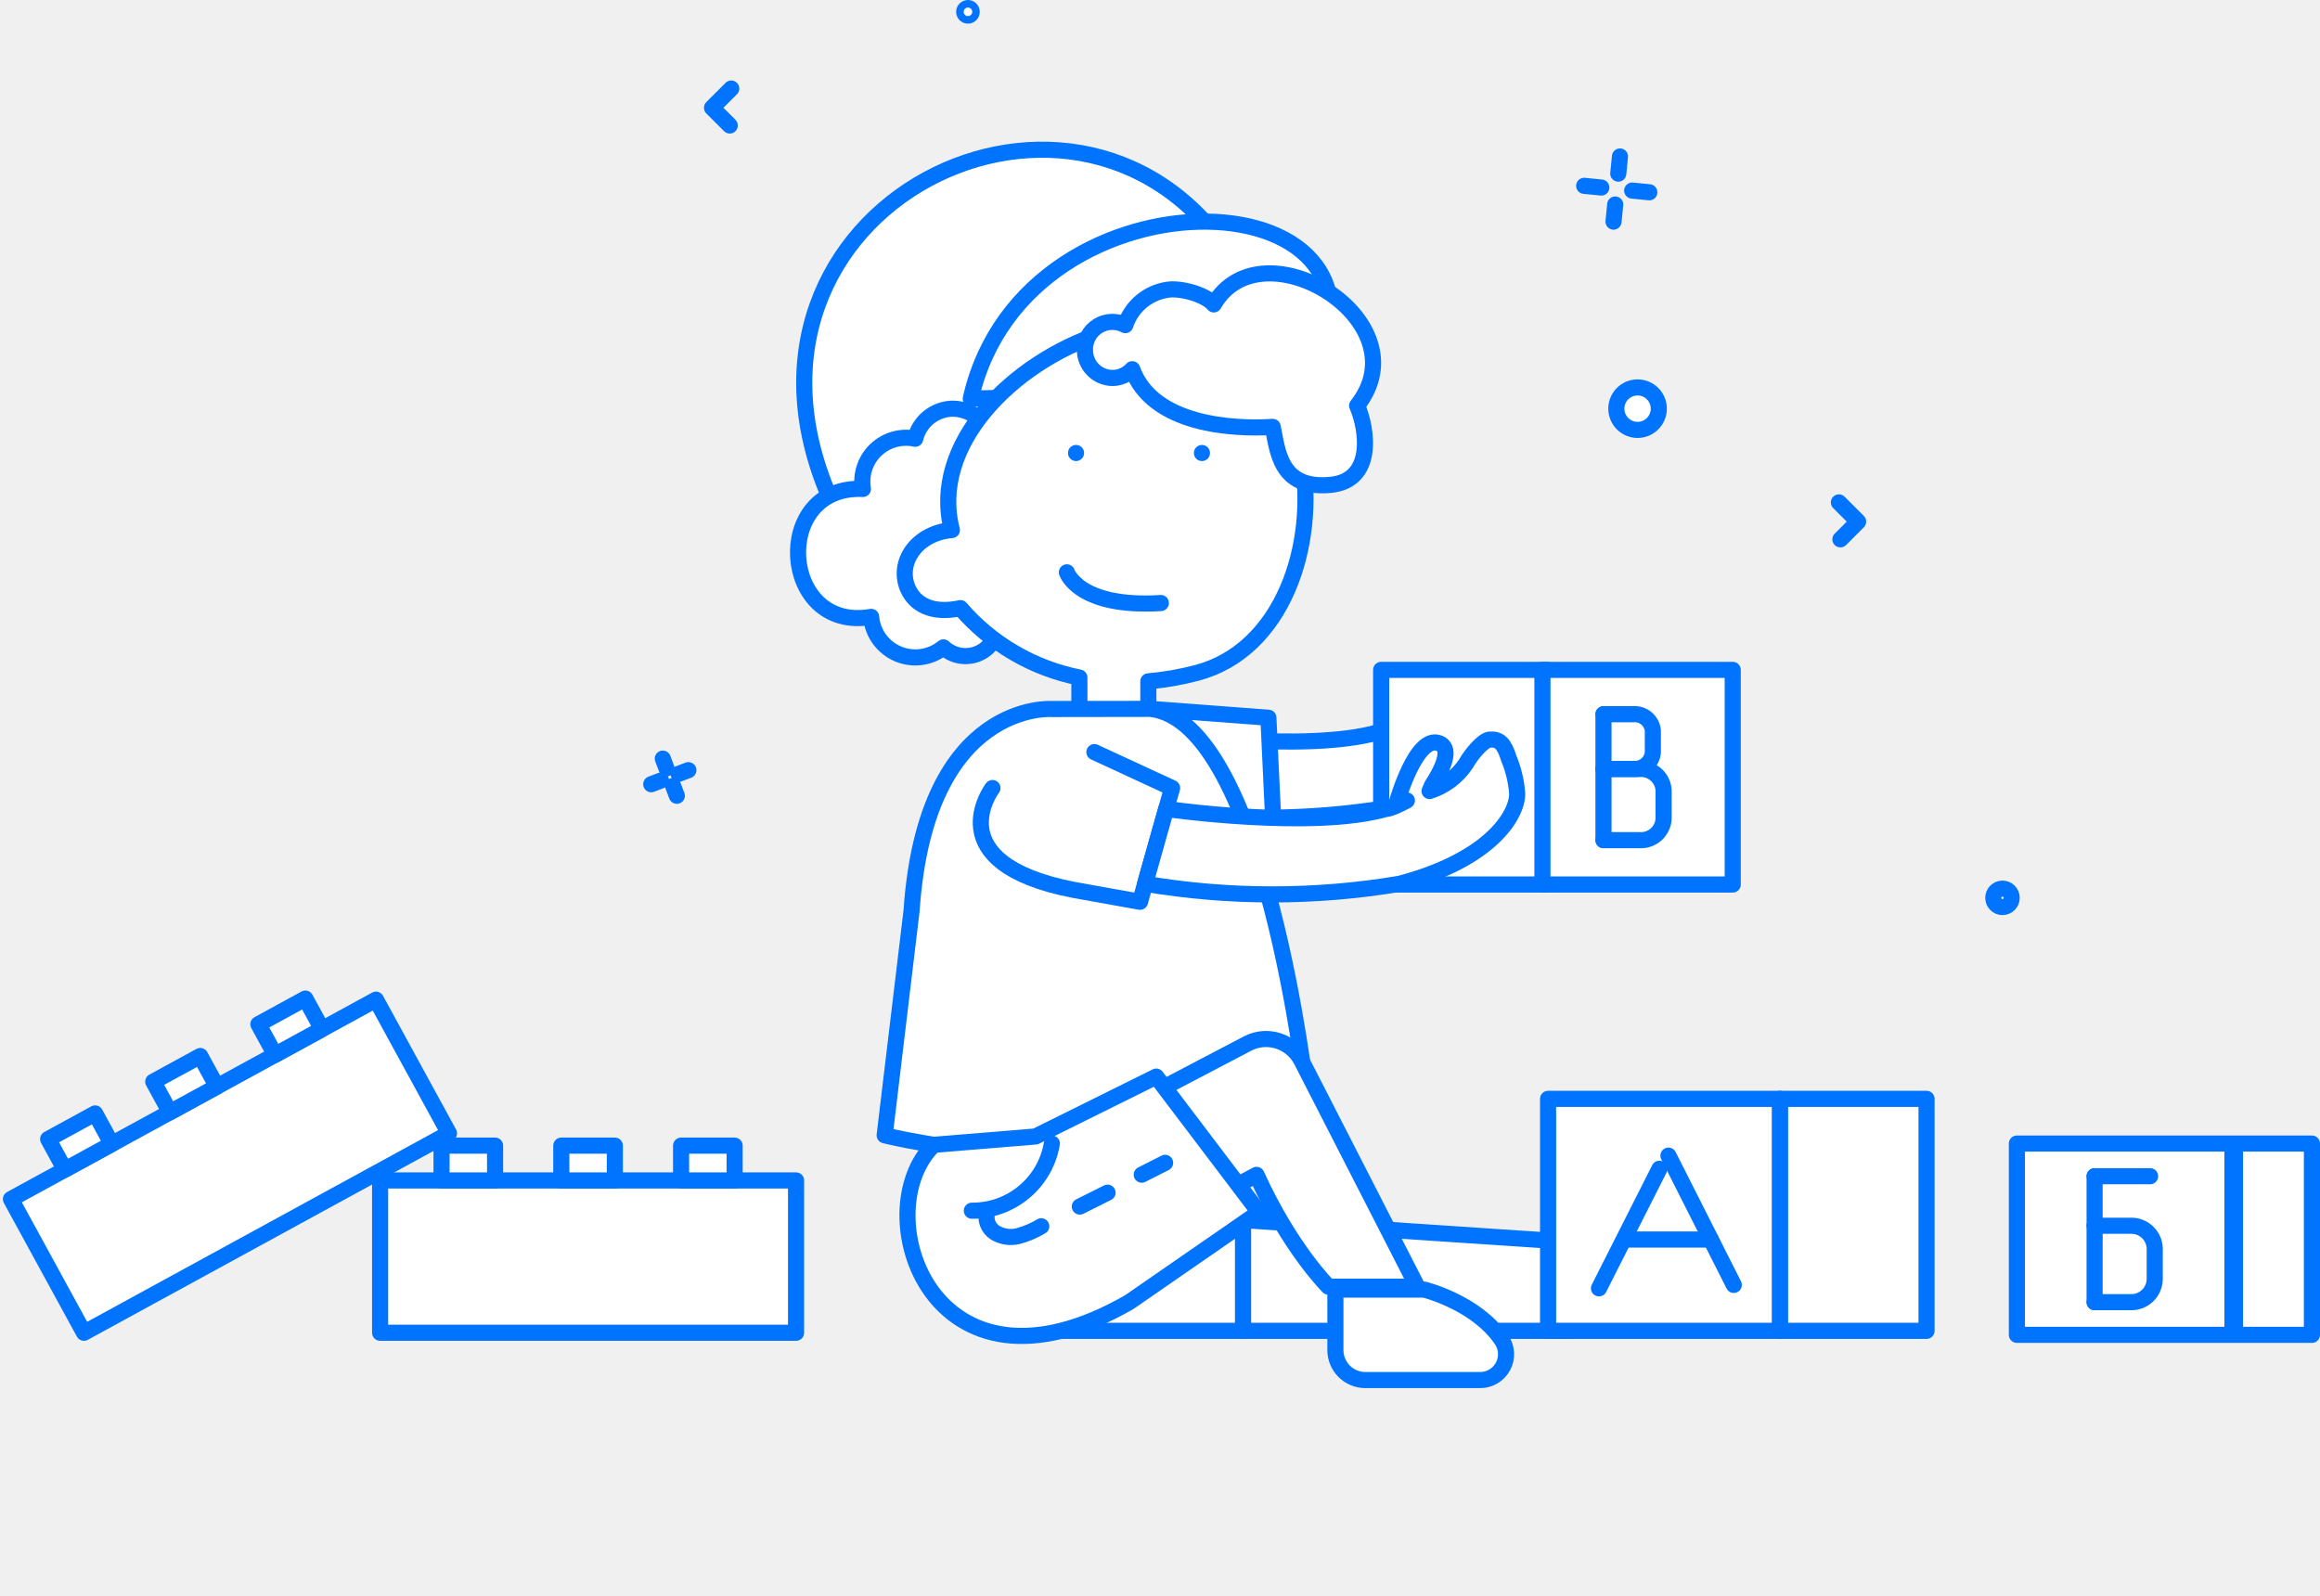
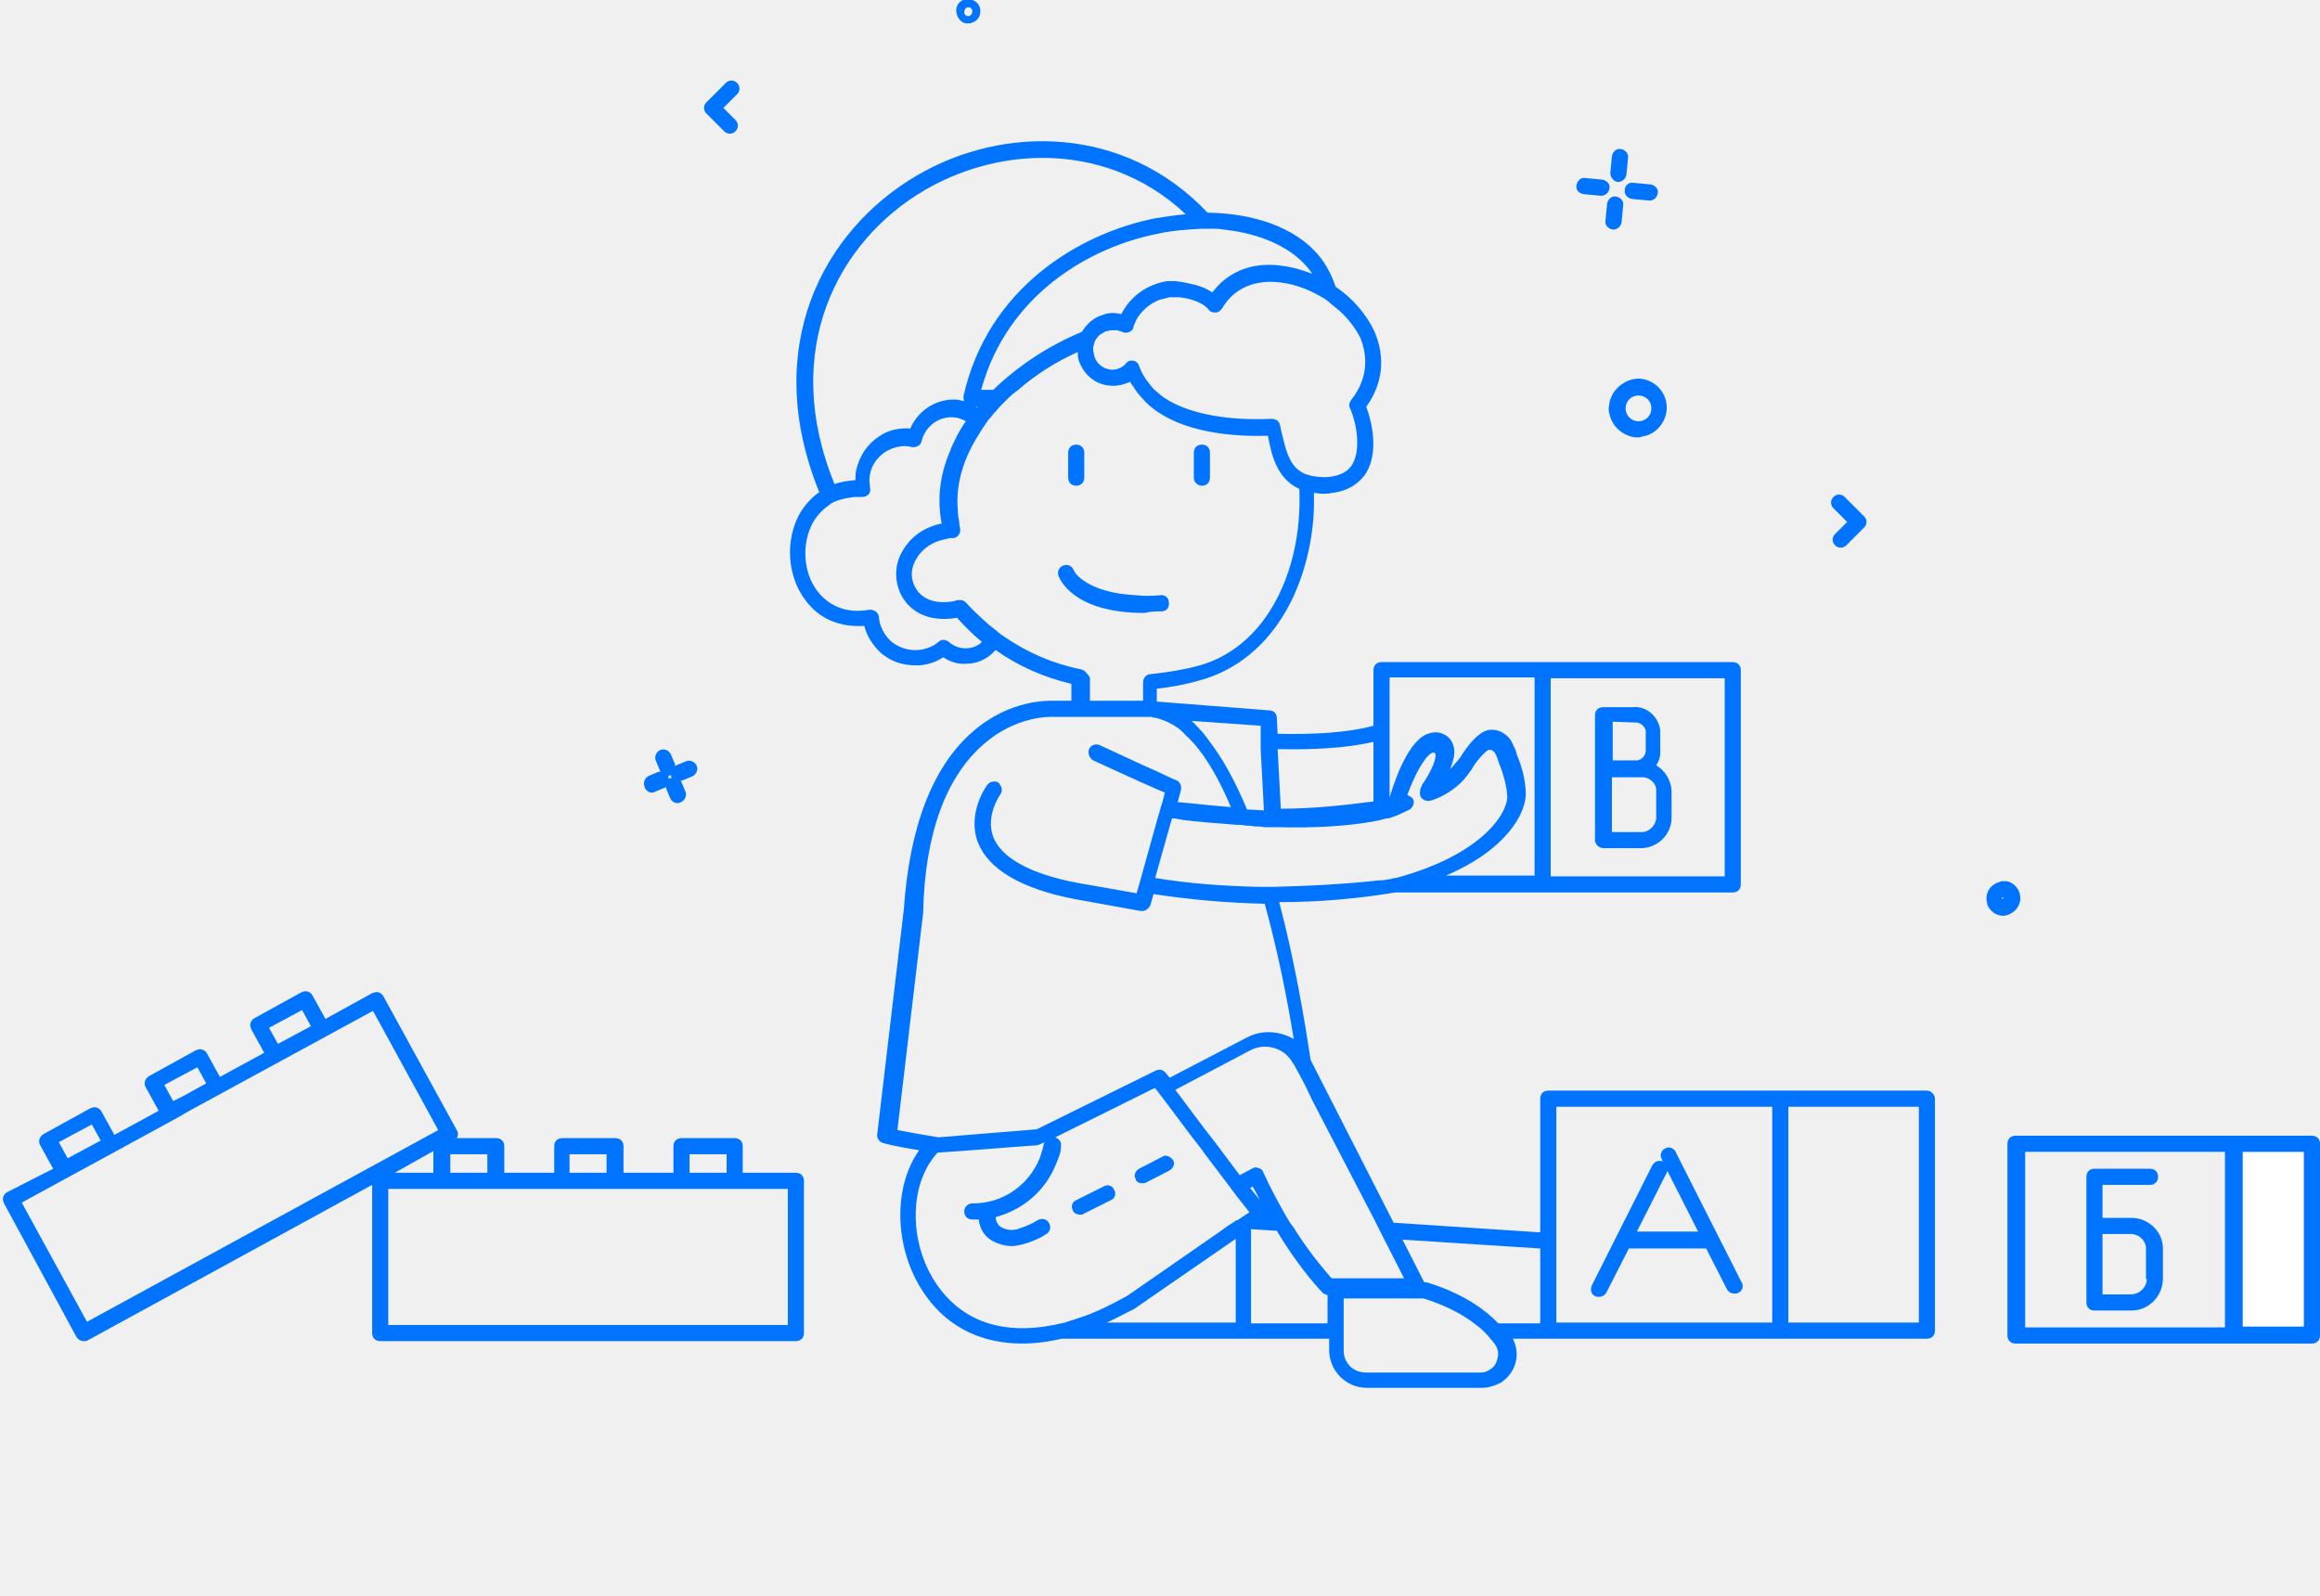
- <svg xmlns="http://www.w3.org/2000/svg" width="288.044" height="198.115" viewBox="0 0 288.044 198.115">
-   <g id="game_ed" data-name="game&amp;ed" transform="translate(-5251.956 -2414.051)">
-     <rect id="Rectangle_990" data-name="Rectangle 990" width="26.763" height="23.751" transform="translate(5502.367 2556.046)" stroke-width="2" stroke="#0073ff" stroke-linecap="round" stroke-linejoin="round" fill="#fff" />
-     <rect id="Rectangle_991" data-name="Rectangle 991" width="9.553" height="23.751" transform="translate(5529.447 2556.046)" stroke-width="2" stroke="#0073ff" stroke-linecap="round" stroke-linejoin="round" fill="#fff" />
-     <path id="Path_1542" data-name="Path 1542" d="M5431.535,2499.89l-8.454,5.083c-9.149,2.6-27.273,0-27.273,0l-2.619,9.291a95.42,95.42,0,0,0,31.606,0,57.826,57.826,0,0,0,11.5-4.52,4.715,4.715,0,0,0,1.8-6.739l-1.188-1.857A3.958,3.958,0,0,0,5431.535,2499.89Z" fill="#fff" stroke="#0073ff" stroke-linecap="round" stroke-linejoin="round" stroke-width="2" />
-     <rect id="Rectangle_992" data-name="Rectangle 992" width="20.523" height="26.649" transform="translate(5423.436 2497.23)" stroke-width="2" stroke="#0073ff" stroke-linecap="round" stroke-linejoin="round" fill="#fff" />
-     <rect id="Rectangle_993" data-name="Rectangle 993" width="23.627" height="26.649" transform="translate(5443.459 2497.23)" stroke-width="2" stroke="#0073ff" stroke-linecap="round" stroke-linejoin="round" fill="#fff" />
-     <path id="Path_1543" data-name="Path 1543" d="M5404.541,2445.486c-19.508-29.221-67.263-4.44-48.408,32.817Z" fill="#fff" stroke="#0073ff" stroke-linecap="round" stroke-linejoin="round" stroke-width="2" />
-     <path id="Path_1544" data-name="Path 1544" d="M5372.483,2463.55c6.831-30.278,57.647-27.969,41.558-1.082Z" fill="#fff" stroke="#0073ff" stroke-linecap="round" stroke-linejoin="round" stroke-width="2" />
-     <path id="Path_1545" data-name="Path 1545" d="M5375.122,2469.771a4.916,4.916,0,0,0-4.852-4.976,4.864,4.864,0,0,0-4.682,3.736,5.432,5.432,0,0,0-6.493,6.232c-11.456-.518-10.319,17.878,1.017,15.885a5.505,5.505,0,0,0,8.977,3.786,4.017,4.017,0,1,0,1.61-6.785c-.764-1.744-.448-2.715-2.354-3C5368.91,2481.783,5375.122,2472.518,5375.122,2469.771Z" fill="#fff" stroke="#0073ff" stroke-linecap="round" stroke-linejoin="round" stroke-width="2" />
-     <path id="Path_1546" data-name="Path 1546" d="M5388.585,2455.49c-10.96,3.65-21.2,13.783-18.445,24.375-4.42.385-6.836,4.056-5.478,7.224.825,1.922,2.881,3.263,6.538,2.475a26.226,26.226,0,0,0,14.769,8.616v4.3h8.561v-3.827a35.732,35.732,0,0,0,5.994-1.042C5421.768,2492.054,5418.11,2445.656,5388.585,2455.49Z" fill="#fff" stroke="#0073ff" stroke-linecap="round" stroke-linejoin="round" stroke-width="2" />
-     <path id="Path_1547" data-name="Path 1547" d="M5417.152,2474.255c5.444-.518,4.616-6.794,3.3-9.836,8.307-10.557-11.86-22.81-17.8-12.571-1.06-1.273-4.155-2.058-5.7-1.825a6.518,6.518,0,0,0-5.282,4.4,3.4,3.4,0,0,0-5.007,3.068,3.453,3.453,0,0,0,3.409,3.493,3.349,3.349,0,0,0,2.46-1.088c2.55,6.971,12.594,7.472,17.442,7.163C5410.59,2469.952,5410.815,2474.858,5417.152,2474.255Z" fill="#fff" stroke="#0073ff" stroke-linecap="round" stroke-linejoin="round" stroke-width="2" />
-     <path id="Path_1548" data-name="Path 1548" d="M5385.552,2470.3v0Z" fill="#fff" stroke="#0073ff" stroke-linecap="round" stroke-linejoin="round" stroke-width="2" />
-     <path id="Path_1549" data-name="Path 1549" d="M5401.185,2470.3v0Z" fill="#fff" stroke="#0073ff" stroke-linecap="round" stroke-linejoin="round" stroke-width="2" />
-     <path id="Path_1550" data-name="Path 1550" d="M5384.415,2485.119s1.446,4.447,11.669,3.81" fill="#fff" stroke="#0073ff" stroke-linecap="round" stroke-linejoin="round" stroke-width="2" />
-     <path id="Path_1551" data-name="Path 1551" d="M5394.827,2502.071l14.608,1.1.652,13.784-10.956-.232" fill="#fff" stroke="#0073ff" stroke-linecap="round" stroke-linejoin="round" stroke-width="2" />
-     <path id="Path_1552" data-name="Path 1552" d="M5446.927,2568.271l-40.645-2.724V2579.3h40.645Z" fill="#fff" stroke="#0073ff" stroke-linecap="round" stroke-linejoin="round" stroke-width="2" />
-     <path id="Path_1553" data-name="Path 1553" d="M5383.235,2579.3h23.048v-12.694l-13.094-2.774Z" fill="#fff" stroke="#0073ff" stroke-linecap="round" stroke-linejoin="round" stroke-width="2" />
-     <path id="Path_1554" data-name="Path 1554" d="M5428.786,2574.181s6.456,1.588,9.6,6.216a3.208,3.208,0,0,1-2.647,5.015h-14.267a3.719,3.719,0,0,1-3.718-3.718v-7.513Z" fill="#fff" stroke="#0073ff" stroke-linecap="round" stroke-linejoin="round" stroke-width="2" />
-     <path id="Path_1555" data-name="Path 1555" d="M5382.6,2502.089s-15.689-1.208-17.467,25.047l-3.341,27.881s30.479,7.807,52.412-4.833c0,0-5.165-46.433-19.382-48.113Z" fill="#fff" stroke="#0073ff" stroke-linecap="round" stroke-linejoin="round" stroke-width="2" />
-     <path id="Path_1556" data-name="Path 1556" d="M5375.175,2511.9s-7.063,9.293,10.038,12.639l8.284,1.487,3.983-14.126-9.647-4.461" fill="#fff" stroke="#0073ff" stroke-linecap="round" stroke-linejoin="round" stroke-width="2" />
-     <path id="Path_1557" data-name="Path 1557" d="M5396.084,2549.268l10.76-5.638a4.957,4.957,0,0,1,6.673,2.056l14.4,28.127h-11.031s-4.745-4.686-8.922-13.878l-3.461,1.842" fill="#fff" stroke="#0073ff" stroke-linecap="round" stroke-linejoin="round" stroke-width="2" />
-     <path id="Path_1558" data-name="Path 1558" d="M5367.909,2556.2c-8.556,8.243-.364,33.671,24.247,19.538l16.122-11.153-12.768-16.853-14.99,7.435Z" fill="#fff" stroke="#0073ff" stroke-linecap="round" stroke-linejoin="round" stroke-width="2" />
-     <rect id="Rectangle_994" data-name="Rectangle 994" width="28.805" height="28.805" transform="translate(5444.161 2550.496)" stroke-width="2" stroke="#0073ff" stroke-linecap="round" stroke-linejoin="round" fill="#fff" />
-     <rect id="Rectangle_995" data-name="Rectangle 995" width="18.183" height="28.805" transform="translate(5472.966 2550.496)" stroke-width="2" stroke="#0073ff" stroke-linecap="round" stroke-linejoin="round" fill="#fff" />
-     <path id="Path_1559" data-name="Path 1559" d="M5426.629,2513.448c-2.114,1.133-2.61,1.051-2.61,1.051-9.149,2.6-27.273,0-27.273,0l-2.62,9.291a95.433,95.433,0,0,0,31.607,0c11.919-3.162,14.748-9.034,14.582-11.31a13.957,13.957,0,0,0-1.02-4.235c-.6-1.9-1.168-2.423-2.353-2.362-.937.048-2.523,2.143-2.96,2.972a8.5,8.5,0,0,1-4.536,3.421l.307-.712c2.277-3.522,1.871-4.83.9-5.22-2.885-1.154-5.26,7.331-5.26,7.331" fill="#fff" stroke="#0073ff" stroke-linecap="round" stroke-linejoin="round" stroke-width="2" />
-     <path id="Path_1560" data-name="Path 1560" d="M5374.537,2564.474a2.321,2.321,0,0,0,.977,2.642,3.8,3.8,0,0,0,2.934.4,11.279,11.279,0,0,0,2.788-1.2" fill="none" stroke="#0073ff" stroke-linecap="round" stroke-linejoin="round" stroke-width="2" />
-     <path id="Path_1561" data-name="Path 1561" d="M5386.021,2563.868l3.447-1.724" fill="none" stroke="#0073ff" stroke-linecap="round" stroke-linejoin="round" stroke-width="2" />
-     <path id="Path_1562" data-name="Path 1562" d="M5393.712,2559.909l2.9-1.471" fill="none" stroke="#0073ff" stroke-linecap="round" stroke-linejoin="round" stroke-width="2" />
-     <path id="Path_1563" data-name="Path 1563" d="M5382.552,2556.046a9.986,9.986,0,0,1-9.934,8.336" fill="none" stroke="#0073ff" stroke-linecap="round" stroke-linejoin="round" stroke-width="2" />
-     <line id="Line_1630" data-name="Line 1630" x1="7.506" y2="14.85" transform="translate(5450.479 2559.174)" fill="#fff" stroke="#0073ff" stroke-linecap="round" stroke-linejoin="round" stroke-width="2" />
-     <line id="Line_1631" data-name="Line 1631" x2="8.114" y2="16.052" transform="translate(5459.104 2557.545)" fill="#fff" stroke="#0073ff" stroke-linecap="round" stroke-linejoin="round" stroke-width="2" />
-     <line id="Line_1632" data-name="Line 1632" x2="10.532" transform="translate(5453.838 2567.963)" fill="#fff" stroke="#0073ff" stroke-linecap="round" stroke-linejoin="round" stroke-width="2" />
-     <path id="Path_1564" data-name="Path 1564" d="M5455.35,2612.166" fill="#fff" stroke="#0073ff" stroke-linecap="round" stroke-linejoin="round" stroke-width="2" />
-     <path id="Path_1565" data-name="Path 1565" d="M5470.363,2612.166" fill="#fff" stroke="#0073ff" stroke-linecap="round" stroke-linejoin="round" stroke-width="2" />
-     <g id="Group_2603" data-name="Group 2603">
-       <line id="Line_1633" data-name="Line 1633" y2="15.638" transform="translate(5512.015 2560.102)" fill="#fff" stroke="#0073ff" stroke-linecap="round" stroke-linejoin="round" stroke-width="2" />
-       <line id="Line_1634" data-name="Line 1634" x2="6.894" transform="translate(5512.015 2560.102)" fill="#fff" stroke="#0073ff" stroke-linecap="round" stroke-linejoin="round" stroke-width="2" />
-       <path id="Path_1566" data-name="Path 1566" d="M5512.015,2566.252h4.5a2.9,2.9,0,0,1,2.965,2.831v3.827a2.9,2.9,0,0,1-2.965,2.83h-4.5" fill="none" stroke="#0073ff" stroke-linecap="round" stroke-linejoin="round" stroke-width="2" />
-     </g>
-     <g id="Group_2604" data-name="Group 2604">
-       <line id="Line_1635" data-name="Line 1635" y2="15.638" transform="translate(5451.039 2502.735)" fill="#fff" stroke="#0073ff" stroke-linecap="round" stroke-linejoin="round" stroke-width="2" />
-       <path id="Path_1567" data-name="Path 1567" d="M5451.039,2509.533h4.5a2.816,2.816,0,0,1,2.965,2.638v3.565a2.816,2.816,0,0,1-2.965,2.638h-4.5" fill="none" stroke="#0073ff" stroke-linecap="round" stroke-linejoin="round" stroke-width="2" />
-       <path id="Path_1568" data-name="Path 1568" d="M5451.039,2502.735h3.695a2.259,2.259,0,0,1,2.434,2.028v2.742a2.259,2.259,0,0,1-2.434,2.028h-3.695" fill="none" stroke="#0073ff" stroke-linecap="round" stroke-linejoin="round" stroke-width="2" />
-     </g>
-     <g id="Group_2606" data-name="Group 2606">
-       <rect id="Rectangle_996" data-name="Rectangle 996" width="51.643" height="18.911" transform="translate(5299.149 2560.627)" stroke-width="2" stroke="#0073ff" stroke-linecap="round" stroke-linejoin="round" fill="#fff" />
-       <g id="Group_2605" data-name="Group 2605">
-         <rect id="Rectangle_997" data-name="Rectangle 997" width="6.647" height="4.322" transform="translate(5306.776 2556.304)" stroke-width="2" stroke="#0073ff" stroke-linecap="round" stroke-linejoin="round" fill="#fff" />
-         <rect id="Rectangle_998" data-name="Rectangle 998" width="6.647" height="4.322" transform="translate(5321.647 2556.304)" stroke-width="2" stroke="#0073ff" stroke-linecap="round" stroke-linejoin="round" fill="#fff" />
-         <rect id="Rectangle_999" data-name="Rectangle 999" width="6.647" height="4.322" transform="translate(5336.518 2556.304)" stroke-width="2" stroke="#0073ff" stroke-linecap="round" stroke-linejoin="round" fill="#fff" />
-       </g>
-     </g>
-     <g id="Group_2608" data-name="Group 2608">
-       <rect id="Rectangle_1000" data-name="Rectangle 1000" width="51.643" height="18.911" transform="translate(5253.313 2562.942) rotate(-28.652)" stroke-width="2" stroke="#0073ff" stroke-linecap="round" stroke-linejoin="round" fill="#fff" />
-       <g id="Group_2607" data-name="Group 2607">
-         <rect id="Rectangle_1001" data-name="Rectangle 1001" width="6.647" height="4.322" transform="translate(5257.933 2555.492) rotate(-28.652)" stroke-width="2" stroke="#0073ff" stroke-linecap="round" stroke-linejoin="round" fill="#fff" />
-         <rect id="Rectangle_1002" data-name="Rectangle 1002" width="6.647" height="4.322" transform="translate(5270.983 2548.362) rotate(-28.652)" stroke-width="2" stroke="#0073ff" stroke-linecap="round" stroke-linejoin="round" fill="#fff" />
-         <rect id="Rectangle_1003" data-name="Rectangle 1003" width="6.647" height="4.322" transform="translate(5284.033 2541.231) rotate(-28.652)" stroke-width="2" stroke="#0073ff" stroke-linecap="round" stroke-linejoin="round" fill="#fff" />
-       </g>
-     </g>
-     <g id="Ellipse_342" data-name="Ellipse 342" transform="translate(5451.634 2461.157)" fill="#fff" stroke="#0073ff" stroke-linecap="round" stroke-linejoin="round" stroke-width="2">
-       <circle cx="3.638" cy="3.638" r="3.638" stroke="none" />
-       <circle cx="3.638" cy="3.638" r="2.638" fill="none" />
-     </g>
-     <g id="Ellipse_343" data-name="Ellipse 343" transform="translate(5370.664 2414.051)" fill="#fff" stroke="#0073ff" stroke-linecap="round" stroke-linejoin="round" stroke-width="2">
-       <circle cx="1.469" cy="1.469" r="1.469" stroke="none" />
-       <circle cx="1.469" cy="1.469" r="0.469" fill="none" />
-     </g>
-     <g id="Ellipse_344" data-name="Ellipse 344" transform="translate(5498.434 2523.392)" fill="#fff" stroke="#0073ff" stroke-linecap="round" stroke-linejoin="round" stroke-width="2">
-       <circle cx="2.144" cy="2.144" r="2.144" stroke="none" />
-       <circle cx="2.144" cy="2.144" r="1.144" fill="none" />
-     </g>
-     <g id="Group_2611" data-name="Group 2611">
-       <g id="Group_2609" data-name="Group 2609">
-         <line id="Line_1636" data-name="Line 1636" x1="0.211" y2="2.128" transform="translate(5452.875 2433.482)" fill="#fff" stroke="#0073ff" stroke-linecap="round" stroke-linejoin="round" stroke-width="2" />
-         <line id="Line_1637" data-name="Line 1637" x1="0.211" y2="2.128" transform="translate(5452.286 2439.442)" fill="#fff" stroke="#0073ff" stroke-linecap="round" stroke-linejoin="round" stroke-width="2" />
-       </g>
-       <g id="Group_2610" data-name="Group 2610">
-         <line id="Line_1638" data-name="Line 1638" x2="2.128" y2="0.211" transform="translate(5448.642 2437.126)" fill="#fff" stroke="#0073ff" stroke-linecap="round" stroke-linejoin="round" stroke-width="2" />
-         <line id="Line_1639" data-name="Line 1639" x2="2.128" y2="0.211" transform="translate(5454.603 2437.715)" fill="#fff" stroke="#0073ff" stroke-linecap="round" stroke-linejoin="round" stroke-width="2" />
-       </g>
-     </g>
-     <g id="Group_2614" data-name="Group 2614">
-       <g id="Group_2612" data-name="Group 2612">
-         <line id="Line_1640" data-name="Line 1640" x2="0.459" y2="1.213" transform="translate(5334.245 2508.248)" fill="#fff" stroke="#0073ff" stroke-linecap="round" stroke-linejoin="round" stroke-width="2" />
-         <line id="Line_1641" data-name="Line 1641" x2="0.459" y2="1.213" transform="translate(5335.531 2511.647)" fill="#fff" stroke="#0073ff" stroke-linecap="round" stroke-linejoin="round" stroke-width="2" />
-       </g>
-       <g id="Group_2613" data-name="Group 2613">
-         <line id="Line_1642" data-name="Line 1642" y1="0.459" x2="1.213" transform="translate(5332.812 2510.968)" fill="#fff" stroke="#0073ff" stroke-linecap="round" stroke-linejoin="round" stroke-width="2" />
-         <line id="Line_1643" data-name="Line 1643" y1="0.459" x2="1.213" transform="translate(5336.21 2509.682)" fill="#fff" stroke="#0073ff" stroke-linecap="round" stroke-linejoin="round" stroke-width="2" />
-       </g>
-     </g>
-     <path id="Path_1569" data-name="Path 1569" d="M5480.269,2476.435l2.385,2.385-2.2,2.2" fill="none" stroke="#0073ff" stroke-linecap="round" stroke-linejoin="round" stroke-width="2" />
-     <path id="Path_1570" data-name="Path 1570" d="M5342.745,2425.047l-2.386,2.385,2.2,2.2" fill="none" stroke="#0073ff" stroke-linecap="round" stroke-linejoin="round" stroke-width="2" />
+ <svg xmlns="http://www.w3.org/2000/svg" version="1.1" id="Layer_1" x="0px" y="0px" viewBox="0 0 288 198.1" style="enable-background:new 0 0 288 198.1;" xml:space="preserve">
+   <style type="text/css">
+ 	.st0{fill:#FFFFFF;}
+ 	.st1{fill:#0073FF;}
+ </style>
+   <rect x="278.5" y="143" class="st0" width="7.6" height="21.8" />
+   <g>
+     <path class="st1" d="M287,141h-9.6c-0.1,0-0.1,0-0.2,0c-0.1,0-0.1,0-0.2,0h-26.8c-0.6,0-1,0.4-1,1v23.8c0,0.6,0.4,1,1,1h26.8   c0.1,0,0.1,0,0.2,0c0.1,0,0.1,0,0.2,0h9.6c0.6,0,1-0.4,1-1V142C288,141.4,287.6,141,287,141z M286,164.7h-7.6V143h7.6V164.7z    M251.4,143h24.8v21.8h-24.8V143z" />
+     <path class="st1" d="M144.2,75.9c0.6,0,1-0.5,0.9-1.1c0-0.6-0.5-1-1.1-0.9c-1.1,0.1-2,0.1-2.9,0c-4.3-0.2-6.3-1.5-7.2-2.3   c-0.5-0.5-0.6-0.8-0.6-0.8c-0.2-0.5-0.7-0.8-1.3-0.6c-0.5,0.2-0.8,0.7-0.6,1.3c0.1,0.2,1.6,4.6,10.7,4.6   C142.8,75.9,143.5,75.9,144.2,75.9z" />
+     <path class="st1" d="M239.2,135.4H221h-28.8c-0.6,0-1,0.4-1,1V153l-18.2-1.2l-10.3-20.2c-0.7-4.6-1.9-12-3.9-19.6   c4.8,0,9.6-0.4,14.4-1.2h18.3h0.5h23.1c0.6,0,1-0.4,1-1V83.2c0-0.6-0.4-1-1-1H192h-0.5h-20c-0.6,0-1,0.4-1,1v6.9   c-3.3,0.9-7.6,1.1-11.9,1l-0.1-2c0-0.5-0.4-0.9-0.9-0.9l-14-1.1v-1.6c1.8-0.2,3.5-0.5,5.2-1c6.5-1.7,11.4-7.2,13.4-15.1   c0.7-2.7,1-5.5,0.9-8.2c0.3,0,0.7,0.1,1.1,0.1c0.4,0,0.7,0,1.1-0.1c1.9-0.2,3.4-1.1,4.3-2.5c1.5-2.5,0.8-6.1,0-8.2   c2.1-2.9,2.4-6.2,1-9.4c-1-2.1-2.7-4.1-4.8-5.5c-0.4-1.2-0.9-2.2-1.5-3.1c-2.7-3.9-8-6-14.4-6.1c-10.3-10.9-25.4-10.9-36.1-4.6   c-11.6,6.8-19.4,21.3-12.1,39.3c-1,0.7-1.8,1.6-2.5,2.8c-1.7,3.2-1.5,7.5,0.7,10.5c1.7,2.4,4.3,3.5,7.4,3.3   c0.3,1.3,1.1,2.5,2.1,3.4c1.2,1,2.6,1.5,4.2,1.5c0.2,0,0.4,0,0.6,0c1-0.1,2-0.4,2.9-1c0.9,0.6,1.9,0.9,2.9,0.8   c1.3,0,2.6-0.6,3.5-1.6c0,0,0.1-0.1,0.1-0.1c2.8,2,6,3.4,9.4,4.2V87l-2.3,0c-0.5,0-5.3-0.2-9.9,3.8c-5,4.3-7.9,11.8-8.6,22.1   l-3.3,27.9c-0.1,0.5,0.3,1,0.7,1.1c0.3,0.1,1.9,0.5,4.5,0.9c-3.4,4.8-3.1,12.8,1,18.3c2.8,3.8,6.9,5.7,11.8,5.7   c1.5,0,3.2-0.2,4.9-0.6h22.7h0h10.5v1.4c0,2.6,2.1,4.7,4.7,4.7h14.3c0.8,0,1.7-0.3,2.4-0.7c0.9-0.6,1.6-1.6,1.8-2.7   c0.2-0.9,0-1.9-0.4-2.7h4.7c0,0,0,0,0,0H221h18.2c0.6,0,1-0.4,1-1v-28.8C240.2,135.9,239.7,135.4,239.2,135.4z M238.2,164.2H222   v-26.8h16.2V164.2z M195,164.2h-1.8v0v-9.1v-1v-1v-15.7H220v26.8h-24H195z M185.6,166.9c0.3,0.5,0.5,1.1,0.3,1.7   c-0.1,0.6-0.4,1.1-0.9,1.4c-0.4,0.3-0.8,0.4-1.2,0.4h-14.3c-1.5,0-2.7-1.2-2.7-2.7v-1.4v-1v-1v-3.1h9.9c0.6,0.2,3.7,1.1,6.3,3.1   c0.4,0.3,0.8,0.6,1.2,1c0.3,0.3,0.6,0.6,0.9,1C185.3,166.5,185.4,166.7,185.6,166.9z M137.4,164.2c1.1-0.5,2.2-1.1,3.4-1.7   l12.6-8.7l0,0v10.4h0H137.4z M116.6,159.9c-3.8-5.1-3.9-12.7-0.3-16.7c0,0,0.1-0.1,0.1-0.1l4.2-0.3l6.5-0.5l1.5-0.1   c0.1,0,0.2,0,0.4-0.1l0.7-0.3c0,0,0,0.1-0.1,0.1c0,0.2-0.1,0.3-0.1,0.5c-0.1,0.3-0.2,0.7-0.3,1c-0.1,0.4-0.3,0.7-0.4,1   c-1.5,3-4.5,5-8,5c0,0-0.1,0-0.1,0c-0.5,0-1,0.4-1,1c0,0.6,0.4,1,1,1c0,0,0.1,0,0.1,0c0.2,0,0.5,0,0.7,0c0.1,1,0.6,2,1.6,2.6   c0.7,0.4,1.6,0.7,2.5,0.7c0.4,0,0.8-0.1,1.3-0.2c1.1-0.3,2.1-0.7,3-1.3c0.5-0.3,0.6-0.9,0.3-1.4c-0.3-0.5-0.9-0.6-1.4-0.3   c-0.8,0.5-1.6,0.8-2.5,1.1c-0.7,0.2-1.5,0.1-2.1-0.3c-0.4-0.3-0.6-0.8-0.6-1.2c3.4-0.9,6.2-3.3,7.5-6.6c0.1-0.3,0.3-0.7,0.4-1   c0.1-0.3,0.2-0.7,0.2-1c0-0.1,0-0.1,0-0.2c0.1-0.5-0.2-0.9-0.7-1.1l12.3-6.1l0.1,0l1,1.3l3.3,4.4l0.7,0.9l0.7,0.9l0.5,0.7l2.8,3.7   l0.6,0.8l0.6,0.8l1.5,1.9l-0.3,0.2l-1.2,0.8l-0.1,0l-1.1,0.7l-1.1,0.8l-11.4,7.9c-2.2,1.2-4.2,2.2-6.2,2.8c-0.5,0.2-1,0.3-1.5,0.5   c-0.5,0.1-0.9,0.2-1.4,0.3C124.7,165.7,119.8,164.2,116.6,159.9z M122.1,92.4c4.1-3.6,8.4-3.4,8.5-3.4c0,0,0,0,0.1,0c0,0,0,0,0,0   l2.6,0l9.6,0c0.1,0,0.3,0.1,0.4,0.1c0,0,0.1,0,0.1,0c0.8,0.2,1.6,0.5,2.4,1c0.5,0.3,1,0.7,1.4,1.2c0.4,0.3,0.7,0.7,1.1,1.1   c1.7,2,3.2,4.7,4.5,7.8c-2.7-0.2-5-0.5-6.4-0.6c-0.1,0-0.1,0-0.2,0l0.1-0.4l0.3-1.1c0.1-0.5-0.1-1-0.5-1.2l-0.5-0.2l-1.9-0.9   l-0.9-0.4l-0.9-0.4l-5.4-2.5c-0.5-0.2-1.1,0-1.3,0.5c-0.1,0.2-0.1,0.5,0,0.8c0.1,0.2,0.3,0.5,0.5,0.6l5.7,2.6l0.9,0.4l0.9,0.4   l1.4,0.6l-0.3,1.2l-0.2,0.6c0,0,0,0,0,0l-0.1,0.4l-0.3,1l-2.2,7.9c0,0,0,0,0,0l-0.4,1.4l-7.4-1.3c-5.8-1.1-9.4-3.1-10.4-5.7   c-1-2.7,0.9-5.3,0.9-5.3c0.2-0.3,0.2-0.6,0.1-0.9c-0.1-0.2-0.2-0.3-0.3-0.5c-0.4-0.3-1.1-0.2-1.4,0.2c-0.1,0.1-2.6,3.5-1.2,7.2   c1.3,3.3,5.3,5.7,11.9,7l8.3,1.5c0.1,0,0.1,0,0.2,0c0.4,0,0.8-0.3,1-0.7l0.4-1.4c4.6,0.7,9.2,1.1,13.8,1.2   c1.6,5.8,2.8,11.8,3.6,16.8c-1.7-1-3.9-1.2-5.8-0.2l-9.6,5l-0.5-0.6c-0.3-0.4-0.8-0.5-1.2-0.3l-14.8,7.3l-12.2,1   c-2.4-0.4-4.1-0.7-5.1-0.9l3.2-27C114.8,103.4,117.5,96.4,122.1,92.4z M134.2,83.1c-3.5-0.7-6.7-2.1-9.6-4.1   c-0.3-0.2-0.6-0.4-0.9-0.7c-0.3-0.2-0.6-0.5-0.9-0.7c-1-0.9-2-1.8-2.9-2.8c-0.2-0.2-0.4-0.3-0.7-0.3c-0.1,0-0.2,0-0.3,0   c-0.1,0-0.2,0-0.3,0.1c-2.5,0.5-4.3-0.2-5.1-1.9c-0.5-1.1-0.4-2.3,0.3-3.4c0.6-1,1.6-1.8,2.9-2.2c0.4-0.1,0.8-0.2,1.3-0.3   c0.1,0,0.2,0,0.3,0c0.3,0,0.6-0.2,0.7-0.4c0.2-0.2,0.2-0.5,0.2-0.8c-0.1-0.2-0.1-0.4-0.1-0.6c-0.1-0.6-0.2-1.1-0.2-1.7   c-0.3-3.3,0.8-6.6,2.7-9.5c0-0.1,0.1-0.1,0.1-0.2c0.2-0.3,0.4-0.6,0.6-0.9c0.2-0.3,0.4-0.6,0.6-0.8c0.2-0.2,0.3-0.4,0.5-0.6   c0.3-0.3,0.5-0.6,0.8-0.9c0.3-0.3,0.7-0.7,1-1c0.4-0.4,0.8-0.7,1.2-1c2.2-1.9,4.7-3.5,7.4-4.7c0,0.2,0,0.4,0,0.5   c0.1,0.4,0.1,0.7,0.3,1c0.7,1.6,2.2,2.7,4.1,2.7c0.7,0,1.4-0.2,2.1-0.5c0.1,0.2,0.2,0.4,0.4,0.6c0.2,0.3,0.4,0.7,0.7,1   c0.3,0.3,0.6,0.7,0.9,1c4.2,4,11.6,4.2,15.1,4.1c0,0,0,0,0,0c0.4,2.1,1,5.3,3.9,6.6c0.1,2.7-0.1,5.5-0.8,8.3   c-1.8,7.2-6.1,12.2-11.9,13.7c-1.9,0.5-3.9,0.8-5.8,1c-0.5,0-0.9,0.5-0.9,1V87l-6.6,0v-2.9C135,83.7,134.7,83.2,134.2,83.1z    M117.8,79.7c-0.4-0.3-0.9-0.4-1.3,0c-0.7,0.6-1.6,0.9-2.5,1c-1.2,0.1-2.4-0.3-3.3-1c-0.9-0.8-1.5-1.9-1.6-3.1   c0-0.3-0.2-0.5-0.4-0.7c-0.2-0.1-0.4-0.2-0.6-0.2c-0.1,0-0.1,0-0.2,0c-2.7,0.5-5-0.4-6.5-2.4c-1.7-2.3-1.9-5.8-0.5-8.4   c0.4-0.7,0.9-1.3,1.5-1.8c0.3-0.2,0.5-0.4,0.8-0.6c0.3-0.2,0.6-0.3,0.9-0.4c0.6-0.2,1.2-0.3,1.9-0.4c0.3,0,0.6,0,1,0   c0.3,0,0.6-0.1,0.8-0.3c0.2-0.2,0.3-0.5,0.2-0.8c0-0.1,0-0.1,0-0.2c-0.1-0.5-0.1-1,0-1.5c0.2-1.2,0.9-2.1,1.9-2.8   c1-0.6,2.2-0.9,3.3-0.6c0.5,0.1,1.1-0.2,1.2-0.7c0.4-1.7,1.9-3,3.7-3c0.7,0,1.3,0.2,1.8,0.5c0,0,0,0,0,0c-0.5,0.7-0.9,1.4-1.2,2   c-0.3,0.6-0.6,1.2-0.8,1.8c-1.2,2.8-1.6,5.8-1,8.9c-2.1,0.4-3.8,1.6-4.8,3.3c-1,1.6-1.1,3.5-0.4,5.2c0.5,1.2,2.3,4,7.1,3.2   c1,1.1,2,2.1,3.1,3C120.9,80.7,119,80.8,117.8,79.7z M114.8,23.6c4.3-2.5,9.4-4,14.6-4c6.2,0,12.6,2.1,17.8,7   c-1.2,0.1-2.5,0.3-3.8,0.5c-9.5,1.9-20.8,8.7-23.8,22.1c0,0.2,0,0.4,0.1,0.6c-0.4-0.1-0.9-0.2-1.3-0.2c-2.4,0-4.5,1.5-5.4,3.6   c-1.4-0.1-2.8,0.2-3.9,1c-1.4,0.9-2.4,2.4-2.8,4.1c-0.1,0.4-0.1,0.8-0.1,1.3c-0.9,0.1-1.8,0.2-2.6,0.5   C96.8,43.5,104,29.9,114.8,23.6z M162.7,33.7c0.1,0.1,0.1,0.2,0.2,0.3c-1.5-0.6-3.1-1-4.7-1.1c-3.2-0.2-5.9,1-7.7,3.4   c-0.6-0.4-1.3-0.7-2-0.9c-0.4-0.1-0.9-0.2-1.3-0.3c-0.6-0.1-1.1-0.2-1.5-0.2c-0.3,0-0.5,0-0.8,0c-2.5,0.4-4.6,1.9-5.7,4.1   c-0.8-0.2-1.6-0.2-2.3,0.1c-1.1,0.3-2,1.1-2.6,2.1c-4.1,1.7-7.9,4.2-11,7.2l-1.5,0c3.2-11.7,13.3-17.7,22-19.4   c1.8-0.4,3.6-0.5,5.3-0.6c0.2,0,0.3,0,0.5,0c0.3,0,0.6,0,0.9,0c0.5,0,0.9,0,1.4,0.1C156.6,29,160.6,30.8,162.7,33.7z M167.7,49.7   c-0.2,0.3-0.3,0.7-0.1,1c0.9,2.1,1.3,5.2,0.3,6.9c-0.5,0.9-1.4,1.4-2.8,1.6c-0.8,0.1-1.5,0-2.2-0.1c-0.4-0.1-0.7-0.2-1-0.3   c-0.4-0.2-0.8-0.5-1.1-0.8c-1-1.1-1.3-2.7-1.7-4.3c-0.1-0.3-0.1-0.6-0.2-0.9c-0.1-0.5-0.5-0.8-1-0.8c0,0,0,0-0.1,0   c-2.3,0.1-8.3,0.2-12.6-2.2c-0.5-0.3-1-0.6-1.4-1c-0.4-0.3-0.7-0.6-1-1c-0.6-0.7-1.1-1.5-1.4-2.4c-0.1-0.3-0.4-0.6-0.7-0.6   c-0.3-0.1-0.7,0-0.9,0.3c-0.4,0.5-1.1,0.8-1.7,0.8c-1.1,0-2.1-0.8-2.3-1.9c0-0.2-0.1-0.4-0.1-0.6c0-0.2,0-0.4,0.1-0.6c0,0,0,0,0,0   c0-0.2,0.1-0.4,0.2-0.6c0.2-0.3,0.4-0.6,0.8-0.8c0.2-0.1,0.4-0.3,0.7-0.3c0.2-0.1,0.5-0.1,0.7-0.1c0.1,0,0.2,0,0.3,0   c0.3,0,0.5,0.1,0.8,0.2c0.2,0.1,0.3,0.1,0.5,0.1c0.1,0,0.2,0,0.4-0.1c0.3-0.1,0.4-0.3,0.5-0.5c0,0,0,0,0-0.1c0-0.1,0.1-0.2,0.1-0.3   c0.2-0.4,0.3-0.8,0.6-1.1c0.1-0.2,0.3-0.4,0.4-0.5c0.6-0.7,1.4-1.2,2.2-1.5c0.4-0.1,0.8-0.2,1.2-0.3c0.3,0,0.7,0,1.1,0   c1.4,0.1,3.1,0.7,3.7,1.5c0.2,0.3,0.5,0.4,0.9,0.4c0.3,0,0.6-0.2,0.8-0.5c1.7-2.9,4.5-3.4,6.5-3.3c2,0.1,4.1,0.8,5.9,1.9   c0.4,0.2,0.8,0.5,1.1,0.8c0.4,0.3,0.7,0.6,1.1,0.9c1.1,1,2,2.2,2.6,3.4C169.6,43.8,170.1,46.7,167.7,49.7z M121.4,50.5   c0,0-0.1,0.1-0.1,0.1c-0.1,0-0.1-0.1-0.2-0.1L121.4,50.5z M156.5,90.1l0,1l0,1l0,1l0.4,7.5c-0.7,0-1.4-0.1-2.1-0.1   c-1.2-2.9-2.6-5.6-4.1-7.7c-0.3-0.4-0.5-0.7-0.8-1.1c-0.3-0.4-0.6-0.8-0.9-1.1c-0.4-0.4-0.7-0.8-1.1-1.1L156.5,90.1z M170.5,92.1   v7.4c-3.8,0.5-7.6,0.9-11.5,0.9l-0.4-7.4C162.8,93.1,167.1,92.9,170.5,92.1z M172.5,88.9v-4.8h18v24.6h-11   c7.5-3.2,10.1-7.8,9.9-10.5c-0.1-1.6-0.5-3.1-1.1-4.5c-0.1-0.5-0.3-0.9-0.5-1.3c-0.2-0.5-0.5-0.9-0.9-1.2c-0.3-0.2-0.6-0.4-1-0.5   c-0.3-0.1-0.6-0.1-0.9-0.1c-1.8,0.1-3.7,3.4-3.7,3.4c-0.4,0.5-0.8,1-1.3,1.5c0.5-1.2,0.7-2.2,0.4-3c-0.2-0.6-0.6-1.1-1.3-1.4   c-0.7-0.3-1.4-0.2-2.1,0.1c-2.5,1.2-4.1,6.5-4.5,7.8c0,0,0,0.1,0,0.1c0,0,0,0,0,0v-0.1v-8v-1.2V88.9z M158.2,110.1   c-0.3,0-0.7,0-1,0c-0.4,0-0.7,0-1.1,0c-4.2-0.1-8.5-0.4-12.7-1.1c0,0,0,0,0,0l2-7.1l0.1-0.3c0,0,0,0,0,0c0.4,0,0.8,0.1,1.4,0.2   c0,0,0,0,0,0c1.6,0.2,3.9,0.4,6.6,0.6c0.4,0,0.8,0,1.1,0.1c0.4,0,0.7,0,1.1,0.1c0.4,0,0.9,0,1.3,0.1c0.3,0,0.7,0,1,0   c0.3,0,0.7,0,1,0c3.9,0.1,8-0.1,11.4-0.7c0.3-0.1,0.7-0.1,1-0.2c0.2-0.1,0.5-0.1,0.7-0.2c0.1,0,0.2,0,0.3,0   c0.3-0.1,0.6-0.2,1.1-0.4c0.4-0.2,0.9-0.4,1.5-0.7c0.3-0.2,0.5-0.6,0.5-0.9c0-0.1,0-0.3-0.1-0.4c-0.1-0.2-0.3-0.3-0.5-0.4   c-0.1,0-0.1-0.1-0.2-0.1c0.8-2.2,2-4.6,3-5.2c0.2-0.1,0.3-0.1,0.4,0c0.1,0,0.1,0.1,0.1,0.1c0,0.1,0.2,1-1.5,3.6   c0,0-0.1,0.1-0.1,0.1l-0.3,0.7c0,0.1,0,0.1,0,0.2c-0.1,0.3,0,0.7,0.2,0.9c0,0,0,0,0.1,0.1c0.3,0.2,0.6,0.3,1,0.2   c1.3-0.4,2.5-1.1,3.5-2c0.6-0.5,1.1-1.2,1.6-1.9c0,0,0,0,0,0c0.4-0.8,1.7-2.3,2.1-2.4c0.2,0,0.4,0,0.5,0.1c0.2,0.1,0.4,0.4,0.6,1   c0.1,0.2,0.1,0.4,0.2,0.6c0.1,0.2,0.1,0.3,0.2,0.5c0.4,1.1,0.7,2.2,0.8,3.4c0.2,2.1-3,7.4-13.8,10.3c-0.2,0-0.3,0-0.5,0.1   c-0.5,0.1-1.1,0.2-1.6,0.2c-0.3,0-0.7,0.1-1,0.1C166.4,109.8,162.3,110,158.2,110.1z M170.7,151.6l0.5,1l0.5,1l2.6,5.1h-9   c-0.6-0.7-2.4-2.7-4.4-5.8c-0.2-0.3-0.4-0.7-0.7-1c-0.2-0.3-0.4-0.7-0.6-1c-0.9-1.6-1.9-3.4-2.8-5.4c-0.1-0.3-0.3-0.4-0.6-0.5   c-0.3-0.1-0.5-0.1-0.8,0.1l-1.5,0.8l-3-4l-0.7-0.9l-0.7-0.9l-3.6-4.8l9.3-4.9c1.9-1,4.3-0.3,5.3,1.6l0.1,0.1l1.4,2.6l0.9,1.9   L170.7,151.6z M191.2,155v9.3H186c-3.5-3.7-8.7-5-8.9-5.1c-0.1,0-0.2,0-0.2,0h-0.1l-2.7-5.3L191.2,155z M156.4,149l-1.2-1.5   l0.3-0.2C155.8,147.8,156.1,148.4,156.4,149z M155.3,152.6l3.2,0.2c3,5,5.6,7.6,5.7,7.7c0.2,0.2,0.4,0.2,0.6,0.3v3.5h-9.5V152.6z    M214.1,84.2v24.6H193h-0.5V84.2h0.5H214.1z" />
+     <path class="st1" d="M134.1,150.8c0.2,0,0.3,0,0.4-0.1l3.4-1.7c0.5-0.2,0.7-0.8,0.4-1.3c-0.2-0.5-0.8-0.7-1.3-0.4l-3.4,1.7   c-0.5,0.2-0.7,0.8-0.4,1.3C133.3,150.6,133.7,150.8,134.1,150.8z" />
+     <path class="st1" d="M141.8,146.9c0.2,0,0.3,0,0.5-0.1l2.9-1.5c0.5-0.3,0.7-0.9,0.4-1.3s-0.9-0.7-1.3-0.4l-2.9,1.5   c-0.5,0.3-0.7,0.9-0.4,1.3C141,146.7,141.4,146.9,141.8,146.9z" />
+     <path class="st1" d="M208,143c-0.2-0.5-0.9-0.7-1.3-0.4c-0.5,0.2-0.7,0.9-0.4,1.3l0.1,0.3c-0.5-0.2-1,0-1.3,0.5l-7.5,14.9   c-0.2,0.5-0.1,1.1,0.4,1.3c0.1,0.1,0.3,0.1,0.5,0.1c0.4,0,0.7-0.2,0.9-0.5l2.8-5.5h9.6l2.6,5.1c0.2,0.3,0.5,0.5,0.9,0.5   c0.2,0,0.3,0,0.5-0.1c0.5-0.2,0.7-0.9,0.4-1.3L208,143z M203.2,152.9l3.7-7.3c0-0.1,0-0.1,0.1-0.2l3.8,7.5H203.2z" />
+     <path class="st1" d="M264.6,151.2C264.6,151.2,264.6,151.2,264.6,151.2l-3.6,0v-4.1h5.9c0.6,0,1-0.4,1-1s-0.4-1-1-1h-6.9   c-0.6,0-1,0.4-1,1v6.1v9.5c0,0.6,0.4,1,1,1h4.5c0,0,0.1,0,0.1,0c2.1,0,3.8-1.7,3.9-3.8V155C268.5,152.9,266.7,151.2,264.6,151.2z    M266.5,158.8c0,1-0.9,1.9-2,1.9h-3.5v-7.5h3.5c0,0,0,0,0,0c1,0,1.9,0.8,1.9,1.8V158.8z" />
+     <path class="st1" d="M199.1,105.3l4.4,0c0.1,0,0.1,0,0.2,0c2,0,3.7-1.6,3.8-3.6l0-3.6c-0.1-1.3-0.8-2.4-1.9-3.1   c0.3-0.4,0.5-1,0.5-1.5l0-2.8c-0.2-1.8-1.8-3.1-3.4-2.9h-3.7c-0.6,0-1,0.4-1,1v6.8v8.8c0,0,0,0,0,0s0,0,0,0   C198.1,104.9,198.5,105.3,199.1,105.3z M203.6,103.3h-3.5v-6.8l2.7,0c0.1,0,0.1,0,0.2,0c0,0,0.1,0,0.1,0l0.6,0   c1-0.1,1.9,0.7,1.9,1.6l0,3.5C205.5,102.6,204.6,103.4,203.6,103.3z M202.9,89.7c0.7-0.1,1.3,0.5,1.4,1l0,2.6   c-0.1,0.7-0.7,1.2-1.4,1.1h-2.7v-4.8L202.9,89.7z" />
+     <path class="st1" d="M98.8,145.6h-6.6v-3.3c0-0.6-0.4-1-1-1h-6.6c-0.6,0-1,0.4-1,1v3.3h-6.2v-3.3c0-0.6-0.4-1-1-1h-6.6   c-0.6,0-1,0.4-1,1v3.3h-6.2v-3.3c0-0.6-0.4-1-1-1h-4.9c0.2-0.3,0.2-0.7,0-1l-9.1-16.6c-0.1-0.2-0.3-0.4-0.6-0.5   c-0.3-0.1-0.5,0-0.8,0.1l-5.8,3.2l-1.6-2.9c-0.1-0.2-0.3-0.4-0.6-0.5c-0.3-0.1-0.5,0-0.8,0.1l-5.8,3.2c-0.2,0.1-0.4,0.3-0.5,0.6   c-0.1,0.3,0,0.5,0.1,0.8l1.6,2.9l-5.5,3l-1.6-2.9c-0.1-0.2-0.3-0.4-0.6-0.5c-0.3-0.1-0.5,0-0.8,0.1l-5.8,3.2   c-0.5,0.3-0.7,0.9-0.4,1.4l1.6,2.9l-5.5,3l-1.6-2.9c-0.1-0.2-0.3-0.4-0.6-0.5c-0.3-0.1-0.5,0-0.8,0.1l-5.8,3.2   c-0.5,0.3-0.7,0.9-0.4,1.4l1.6,2.9L0.9,148c-0.2,0.1-0.4,0.3-0.5,0.6c-0.1,0.3,0,0.5,0.1,0.8L9.5,166c0.2,0.3,0.5,0.5,0.9,0.5   c0.2,0,0.3,0,0.5-0.1l35.3-19.3v18.4c0,0.6,0.4,1,1,1h51.6c0.6,0,1-0.4,1-1v-18.9C99.8,146,99.4,145.6,98.8,145.6z M11.4,139.6   l1.1,2l-4.1,2.2l-1.1-2L11.4,139.6z M21.6,139C21.6,139,21.6,139,21.6,139l2.1-1.2l22.6-12.3l8.1,14.8l-43.6,23.8l-8.1-14.8   L21.6,139z M24.5,132.5l1.1,2l-2.9,1.6l-1.2,0.6v0l-1.1-2L24.5,132.5z M37.5,125.4l1.1,2l-4.1,2.2l-1.1-2L37.5,125.4z M70.7,143.3   h4.6v2.3h-4.6V143.3z M85.6,143.3h4.6v2.3h-4.6V143.3z M60.5,145.6h-4.6v-2.3h4.6V145.6z M97.8,164.5H48.2v-16.9h49.6V164.5z    M53.8,142.9v2.7H49L53.8,142.9z" />
+     <path class="st1" d="M199.8,50c0,0.2-0.1,0.5-0.1,0.7c0,0.3,0,0.5,0.1,0.7c0.3,1.5,1.6,2.7,3.2,2.9c0.1,0,0.2,0,0.3,0   c0.2,0,0.4,0,0.5-0.1c1.7-0.2,3-1.7,3.1-3.4c0-0.1,0-0.1,0-0.2c0-0.1,0-0.1,0-0.2c-0.1-1.9-1.7-3.4-3.6-3.4   C201.6,47.1,200.1,48.4,199.8,50z M205,50.7c0,0.9-0.7,1.6-1.6,1.6s-1.6-0.7-1.6-1.6c0-0.9,0.7-1.6,1.6-1.6S205,49.8,205,50.7z" />
+     <path class="st1" d="M119.9,2.9c0.1,0,0.2,0,0.3,0c0.2,0,0.3,0,0.5-0.1c0.6-0.2,1-0.7,1-1.4s-0.4-1.2-1-1.4c-0.1,0-0.3-0.1-0.5-0.1   c-0.1,0-0.2,0-0.3,0c-0.7,0.1-1.2,0.7-1.2,1.4S119.2,2.8,119.9,2.9z M120.2,0.9c0.3,0,0.5,0.2,0.5,0.5S120.5,2,120.2,2   c-0.3,0-0.5-0.2-0.5-0.5S119.9,0.9,120.2,0.9z" />
+     <path class="st1" d="M250.8,111.5c0-1-0.7-1.9-1.7-2.1c-0.1,0-0.3,0-0.4,0c-0.2,0-0.3,0-0.5,0.1c-0.7,0.2-1.3,0.7-1.5,1.4   c-0.1,0.2-0.1,0.5-0.1,0.7c0,0.3,0.1,0.5,0.1,0.7c0.3,0.8,1.1,1.4,2,1.4C249.8,113.6,250.8,112.7,250.8,111.5z M248.5,111.5   c0-0.1,0.1-0.1,0.1-0.1c0.1,0,0.1,0.1,0.1,0.1C248.8,111.6,248.5,111.6,248.5,111.5z" />
+     <path class="st1" d="M200.8,22.6C200.9,22.6,200.9,22.6,200.8,22.6c0.6,0,1-0.4,1.1-0.9l0.2-2.1c0.1-0.5-0.3-1-0.9-1.1   c-0.5-0.1-1,0.3-1.1,0.9l-0.2,2.1C199.9,22,200.3,22.5,200.8,22.6z" />
+     <path class="st1" d="M199.3,27.4c-0.1,0.5,0.3,1,0.9,1.1c0,0,0.1,0,0.1,0c0.5,0,0.9-0.4,1-0.9l0.2-2.1c0.1-0.5-0.3-1-0.9-1.1   c-0.5-0.1-1,0.3-1.1,0.9L199.3,27.4z" />
+     <path class="st1" d="M196.6,24.1l2.1,0.2c0,0,0.1,0,0.1,0c0.5,0,0.9-0.4,1-0.9c0.1-0.5-0.3-1-0.9-1.1l-2.1-0.2   c-0.5-0.1-1,0.3-1.1,0.9S196,24,196.6,24.1z" />
+     <path class="st1" d="M201.7,23.6c-0.1,0.5,0.3,1,0.9,1.1l2.1,0.2c0,0,0.1,0,0.1,0c0.5,0,0.9-0.4,1-0.9c0.1-0.5-0.3-1-0.9-1.1   l-2.1-0.2C202.2,22.6,201.7,23,201.7,23.6z" />
+     <path class="st1" d="M80.9,98.4c0.1,0,0.2,0,0.4-0.1l1.2-0.5c0.1,0,0.1-0.1,0.2-0.1c0,0.1,0,0.1,0,0.2l0.5,1.2   c0.2,0.4,0.5,0.6,0.9,0.6c0.1,0,0.2,0,0.4-0.1c0.5-0.2,0.8-0.8,0.6-1.3l-0.5-1.2c0-0.1-0.1-0.1-0.1-0.2c0.1,0,0.1,0,0.2,0l1.2-0.5   c0.5-0.2,0.8-0.8,0.6-1.3c-0.2-0.5-0.8-0.8-1.3-0.6l-1.2,0.5c-0.1,0-0.1,0.1-0.2,0.1c0-0.1,0-0.1,0-0.2l-0.5-1.2   c-0.2-0.5-0.8-0.8-1.3-0.6c-0.5,0.2-0.8,0.8-0.6,1.3l0.5,1.2c0,0.1,0.1,0.1,0.1,0.2c-0.1,0-0.1,0-0.2,0l-1.2,0.5   c-0.5,0.2-0.8,0.8-0.6,1.3C80.1,98.1,80.5,98.4,80.9,98.4z M83.1,96.3c0.1,0,0.1-0.1,0.2-0.1c0,0.1,0,0.1,0,0.2   c0,0.1,0.1,0.1,0.1,0.2c-0.1,0-0.1,0-0.2,0c-0.1,0-0.1,0.1-0.2,0.1c0-0.1,0-0.1,0-0.2c0-0.1-0.1-0.1-0.1-0.2   C83,96.4,83,96.4,83.1,96.3z" />
+     <path class="st1" d="M229.3,64.8l-1.5,1.5c-0.4,0.4-0.4,1,0,1.4c0.2,0.2,0.5,0.3,0.7,0.3s0.5-0.1,0.7-0.3l2.2-2.2   c0.2-0.2,0.3-0.4,0.3-0.7s-0.1-0.5-0.3-0.7l-2.4-2.4c-0.4-0.4-1-0.4-1.4,0c-0.4,0.4-0.4,1,0,1.4L229.3,64.8z" />
+     <path class="st1" d="M89.9,16.3c0.2,0.2,0.5,0.3,0.7,0.3s0.5-0.1,0.7-0.3c0.4-0.4,0.4-1,0-1.4l-1.5-1.5l1.7-1.7   c0.4-0.4,0.4-1,0-1.4s-1-0.4-1.4,0l-2.4,2.4c-0.2,0.2-0.3,0.4-0.3,0.7s0.1,0.5,0.3,0.7L89.9,16.3z" />
+     <path class="st1" d="M149.2,60.3c0.6,0,1-0.4,1-1v-3.1c0-0.6-0.4-1-1-1s-1,0.4-1,1v3.1C148.2,59.9,148.7,60.3,149.2,60.3z" />
+     <path class="st1" d="M133.6,60.3c0.6,0,1-0.4,1-1v-3.1c0-0.6-0.4-1-1-1s-1,0.4-1,1v3.1C132.6,59.9,133,60.3,133.6,60.3z" />
  </g>
</svg>
